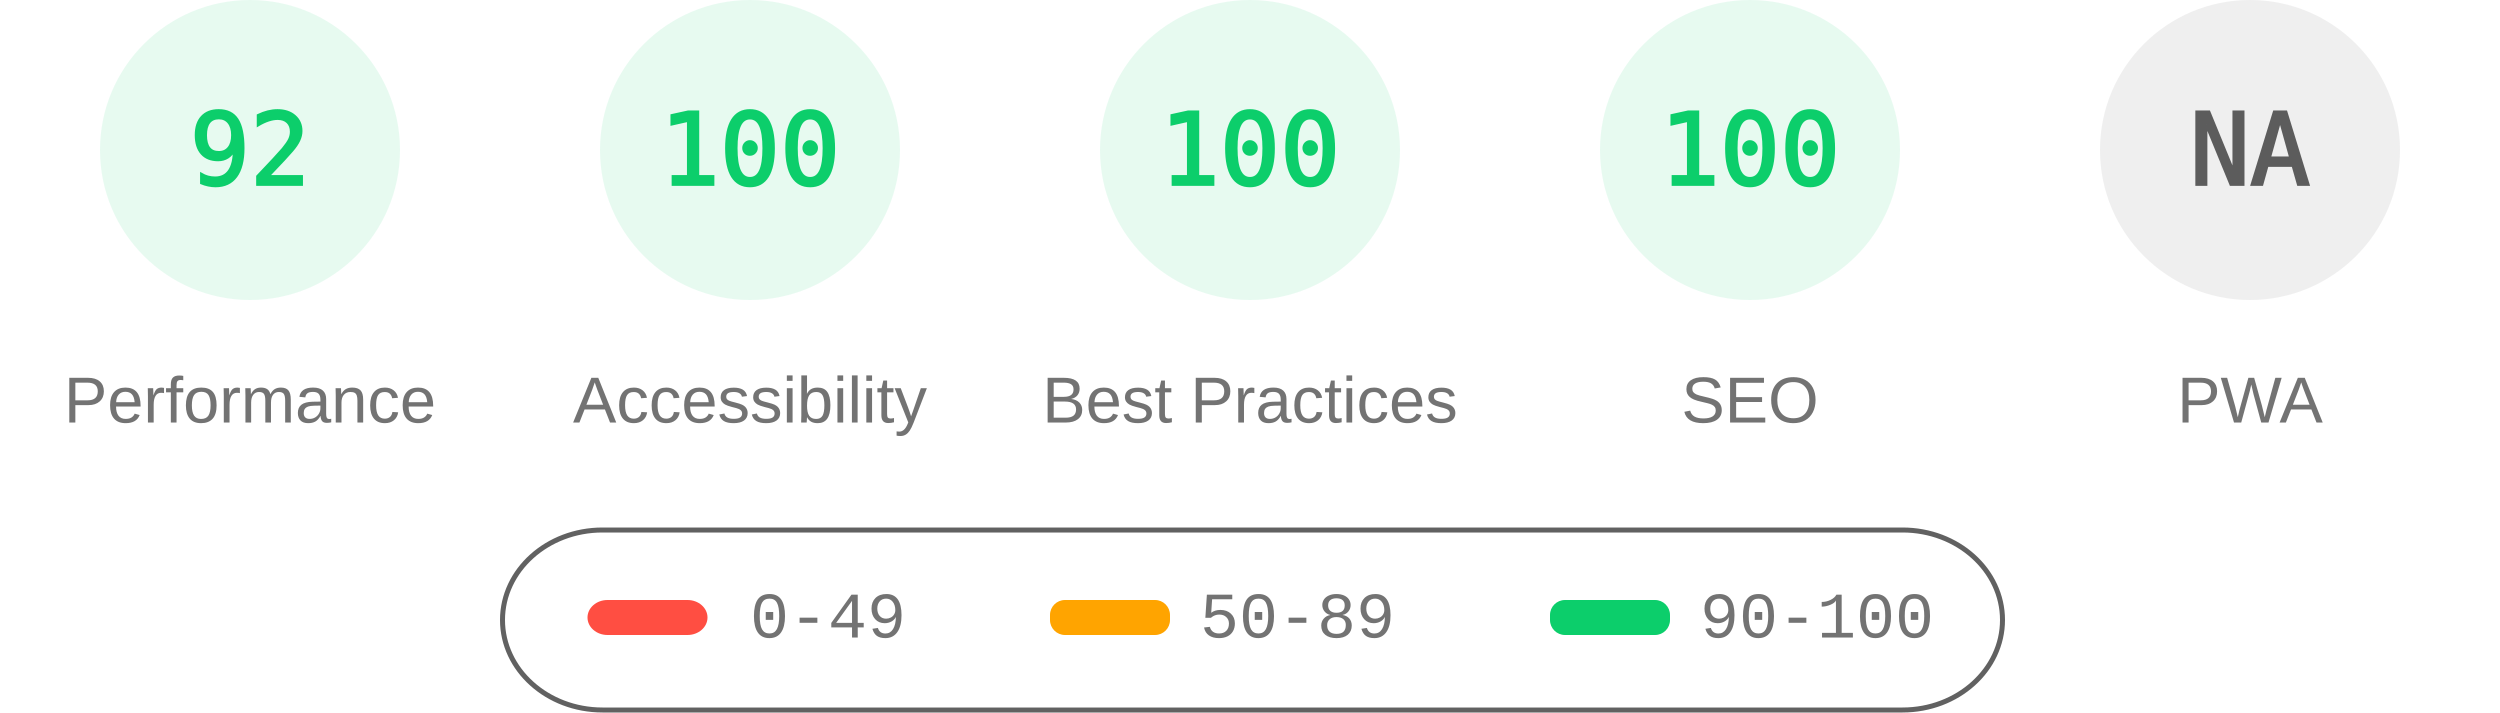
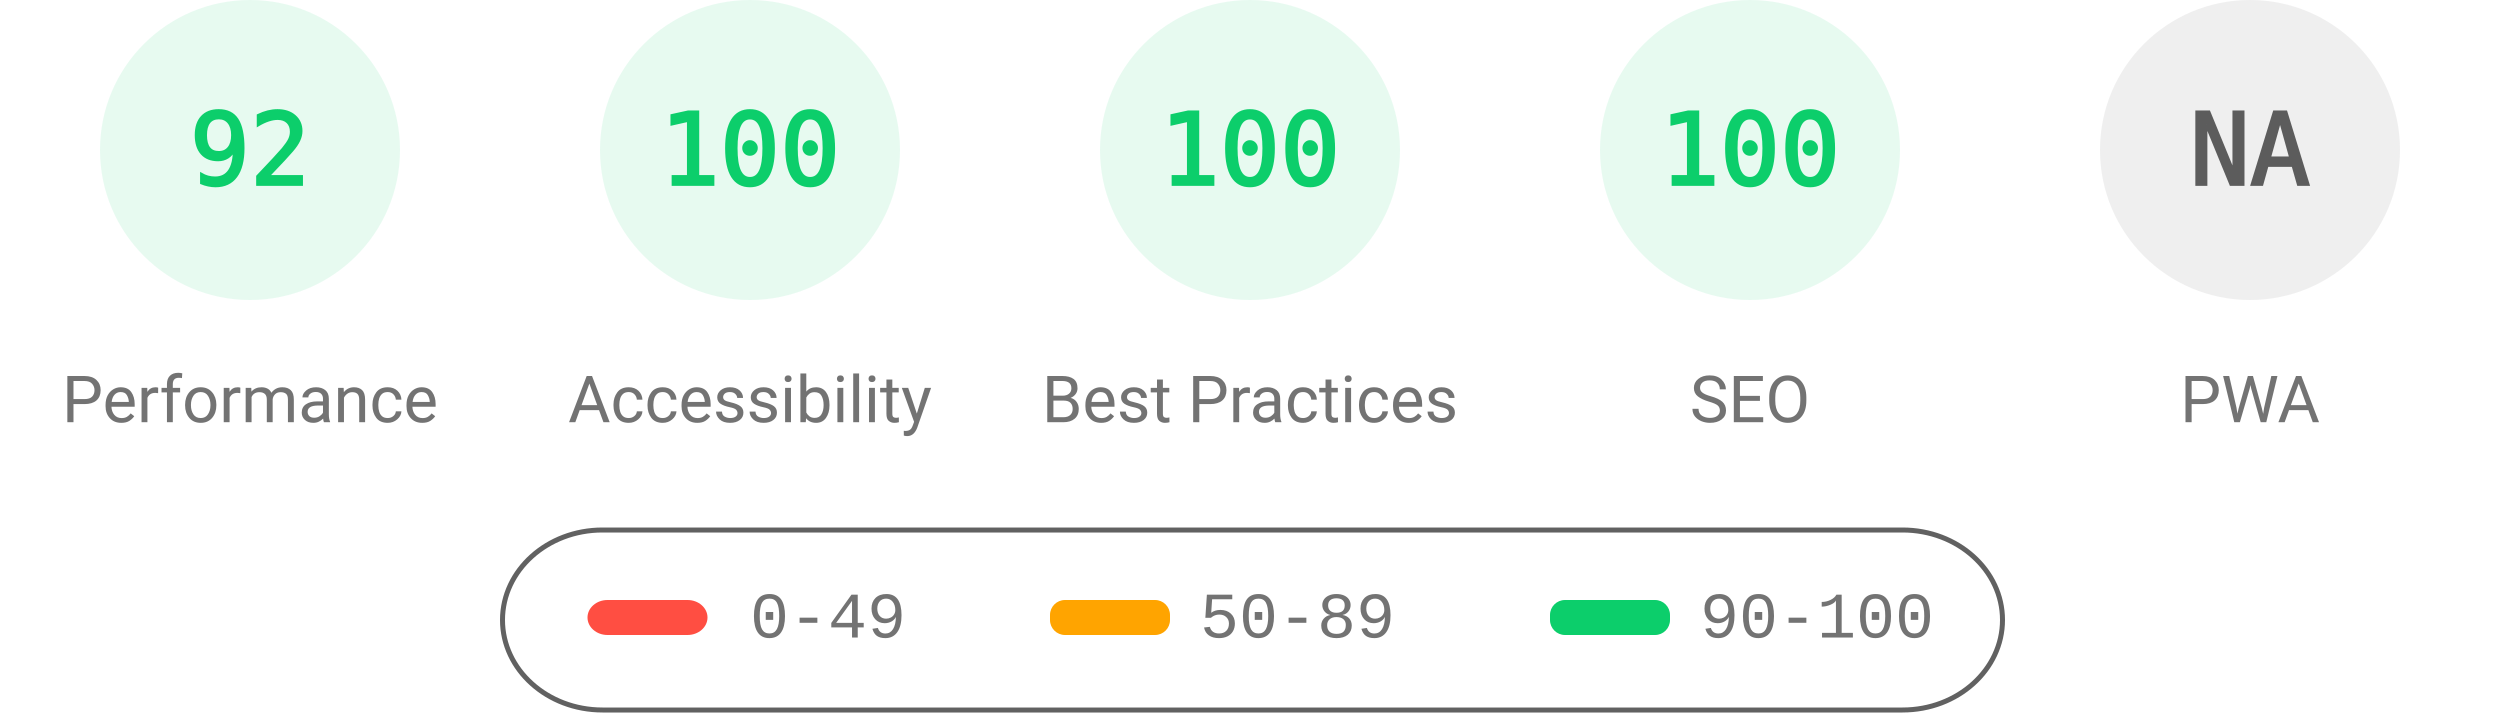
<svg xmlns="http://www.w3.org/2000/svg" fill="none" width="1000" height="285">
-   <style>.gauge-base{opacity:.1}.gauge-arc{fill:none;animation-delay:250ms;stroke-linecap:round;transform:rotate(-90deg);transform-origin:100px 60px;animation:load-gauge 1s ease forwards}.guage-text{font-size:40px;font-family:monospace;text-align:center}.guage-red{color:#ff4e42;fill:#ff4e42;stroke:#ff4e42}.guage-orange{color:#ffa400;fill:#ffa400;stroke:#ffa400}.guage-green{color:#0cce6b;fill:#0cce6b;stroke:#0cce6b}.guage-undefined{color:#5c5c5c;fill:#5c5c5c;stroke:#5c5c5c}.guage-title{color:#737373;fill:#737373;stroke:none;font-size:26px;line-height:26px;font-family:Titillium Web,Halvetica,Arial,sans-serif}@keyframes load-gauge{from{stroke-dasharray:0 352.858}}</style>
+   <style>.gauge-base{opacity:.1}.gauge-arc{fill:none;animation-delay:250ms;stroke-linecap:round;transform:rotate(-90deg);transform-origin:100px 60px;animation:load-gauge 1s ease forwards}.guage-text{font-size:40px;font-family:monospace;text-align:center}.guage-red{color:#ff4e42;fill:#ff4e42;stroke:#ff4e42}.guage-orange{color:#ffa400;fill:#ffa400;stroke:#ffa400}.guage-green{color:#0cce6b;fill:#0cce6b;stroke:#0cce6b}.guage-undefined{color:#5c5c5c;fill:#5c5c5c;stroke:#5c5c5c}.guage-title{color:#737373;fill:#737373;stroke:none;font-size:26px;line-height:26px;font-family:Roboto,Halvetica,Arial,sans-serif}@keyframes load-gauge{from{stroke-dasharray:0 352.858}}</style>
  <svg class="guage-div guage-perf guage-green" viewBox="0 0 200 200" width="200" height="200">
    <circle class="gauge-base" r="56" cx="100" cy="60" stroke-width="8" />
    <circle class="gauge-arc guage-arc-1" r="56" cx="100" cy="60" stroke-width="8" style="stroke-dasharray:323.709,351.858" />
    <text class="guage-text" x="100" y="60" alignment-baseline="central" dominant-baseline="central" text-anchor="middle">92</text>
    <text class="guage-title" x="100" y="160" alignment-baseline="central" dominant-baseline="central" text-anchor="middle">Performance</text>
  </svg>
  <svg class="guage-div guage-acc guage-green" viewBox="0 0 200 200" width="200" height="200" x="200">
    <circle class="gauge-base" r="56" cx="100" cy="60" stroke-width="8" />
    <circle class="gauge-arc guage-arc-2" r="56" cx="100" cy="60" stroke-width="8" style="stroke-dasharray:351.858,351.858" />
    <text class="guage-text" x="100" y="60" alignment-baseline="central" dominant-baseline="central" text-anchor="middle">100</text>
    <text class="guage-title" x="100" y="160" alignment-baseline="central" dominant-baseline="central" text-anchor="middle">Accessibility</text>
  </svg>
  <svg class="guage-div guage-best guage-green" viewBox="0 0 200 200" width="200" height="200" x="400">
    <circle class="gauge-base" r="56" cx="100" cy="60" stroke-width="8" />
    <circle class="gauge-arc guage-arc-3" r="56" cx="100" cy="60" stroke-width="8" style="stroke-dasharray:351.858,351.858" />
    <text class="guage-text" x="100" y="60" alignment-baseline="central" dominant-baseline="central" text-anchor="middle">100</text>
    <text class="guage-title" x="100" y="160" alignment-baseline="central" dominant-baseline="central" text-anchor="middle">Best Practices</text>
  </svg>
  <svg class="guage-div guage-seo guage-green" viewBox="0 0 200 200" width="200" height="200" x="600">
    <circle class="gauge-base" r="56" cx="100" cy="60" stroke-width="8" />
    <circle class="gauge-arc guage-arc-4" r="56" cx="100" cy="60" stroke-width="8" style="stroke-dasharray:351.858,351.858" />
    <text class="guage-text" x="100" y="60" alignment-baseline="central" dominant-baseline="central" text-anchor="middle">100</text>
    <text class="guage-title" x="100" y="160" alignment-baseline="central" dominant-baseline="central" text-anchor="middle">SEO</text>
  </svg>
  <svg class="guage-div guage-pwa guage-undefined" viewBox="0 0 200 200" width="200" height="200" x="800">
    <circle class="gauge-base" r="56" cx="100" cy="60" stroke-width="8" />
    <circle class="gauge-arc guage-arc-4" r="56" cx="100" cy="60" stroke-width="8" style="stroke-dasharray:351.858,351.858" />
    <text class="guage-text" x="100" y="60" alignment-baseline="central" dominant-baseline="central" text-anchor="middle">NA</text>
    <text class="guage-title" x="100" y="160" alignment-baseline="central" dominant-baseline="central" text-anchor="middle">PWA</text>
  </svg>
  <svg width="604" height="76" x="200" y="210">
    <path fill="none" id="canvas_background" d="M-1-1h604v80H-1z" />
    <rect fill-opacity="0" stroke="#616161" stroke-width="2" rx="40" id="svg_2" height="72" width="600" y="2" x="1" fill="#000" />
    <rect stroke="#000" rx="8" id="svg_3" height="14" width="48" y="30" x="35" stroke-opacity="null" stroke-width="0" fill="#ff4e42" />
    <rect stroke="#000" rx="6" id="svg_4" height="14" width="48" y="30" x="220" stroke-opacity="null" stroke-width="0" fill="#ffa400" />
    <rect stroke="#000" rx="6" id="svg_5" height="14" width="48" y="30" x="420" stroke-opacity="null" stroke-width="0" fill="#0cce6b" />
    <text xml:space="preserve" text-anchor="start" font-family="'Courier New', Courier, monospace" font-size="26" id="svg_6" y="45" x="100" stroke-opacity="null" stroke-width="0" stroke="#000" fill="#737373">0-49</text>
    <text xml:space="preserve" text-anchor="start" font-family="'Courier New', Courier, monospace" font-size="26" id="svg_7" y="45" x="280" stroke-opacity="null" stroke-width="0" stroke="#000" fill="#737373">50-89</text>
    <text xml:space="preserve" text-anchor="start" font-family="'Courier New', Courier, monospace" font-size="26" id="svg_8" y="45" x="480" stroke-opacity="null" stroke-width="0" stroke="#000" fill="#737373">90-100</text>
  </svg>
</svg>
